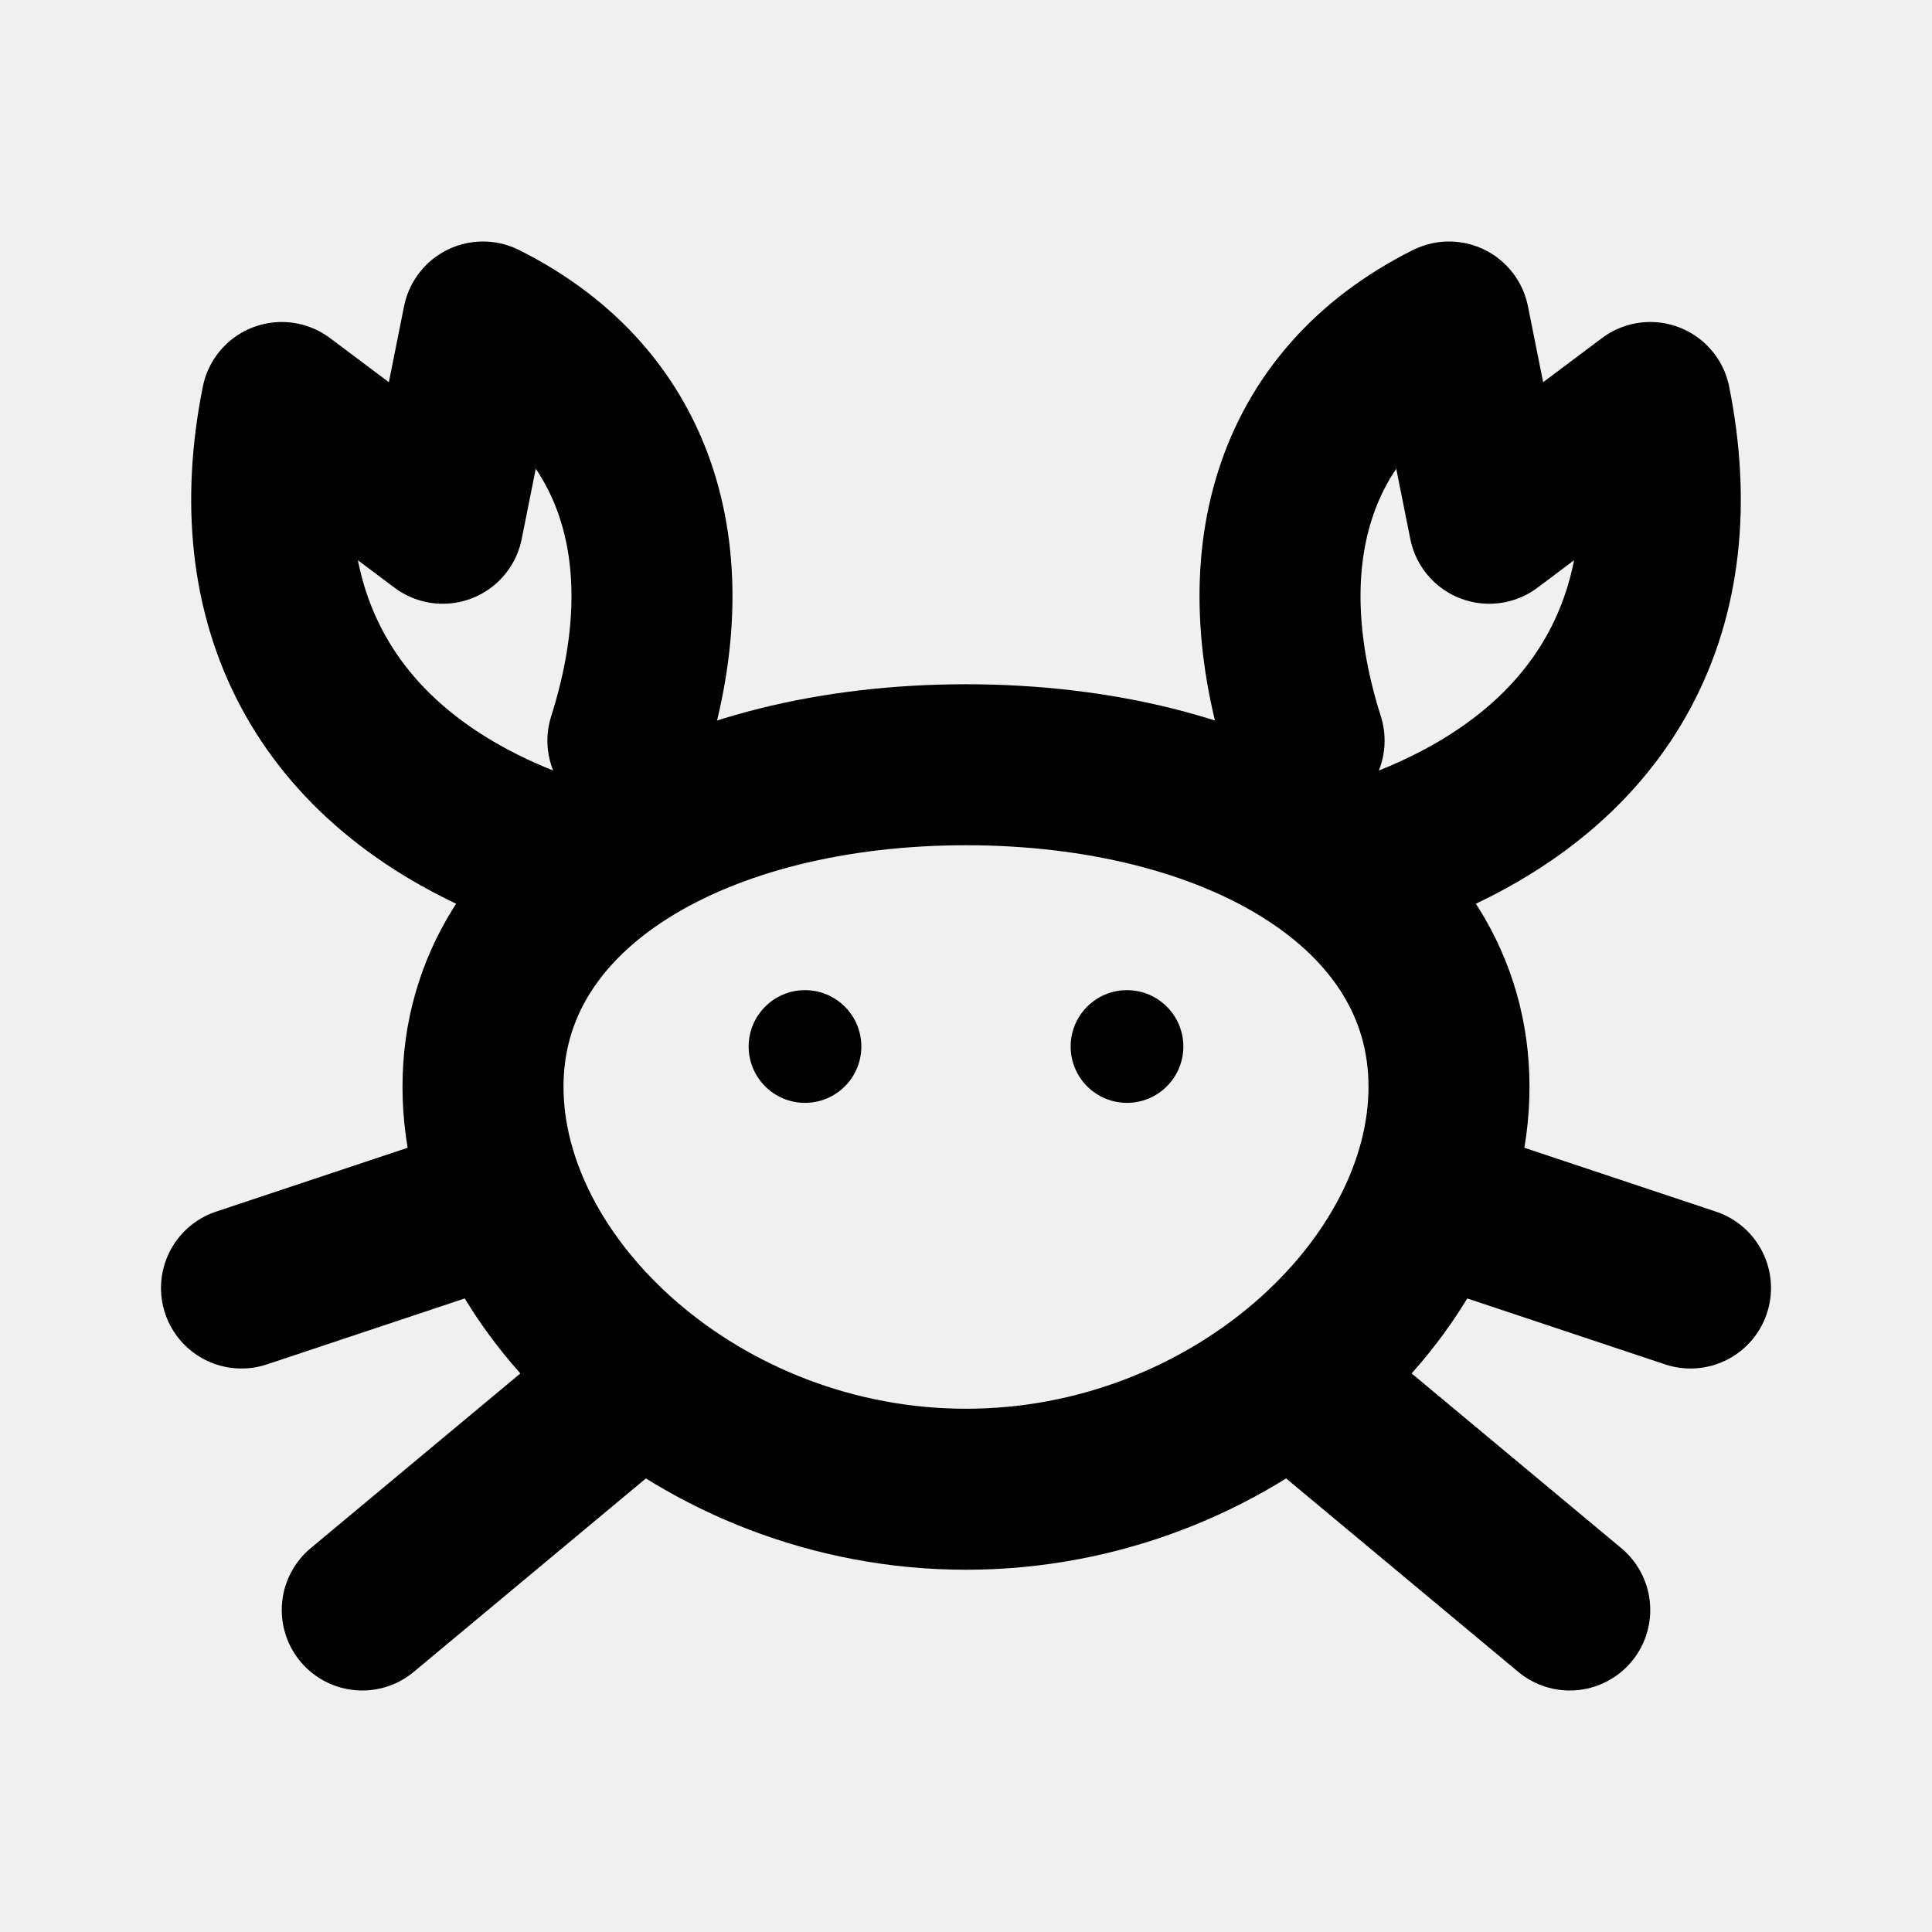
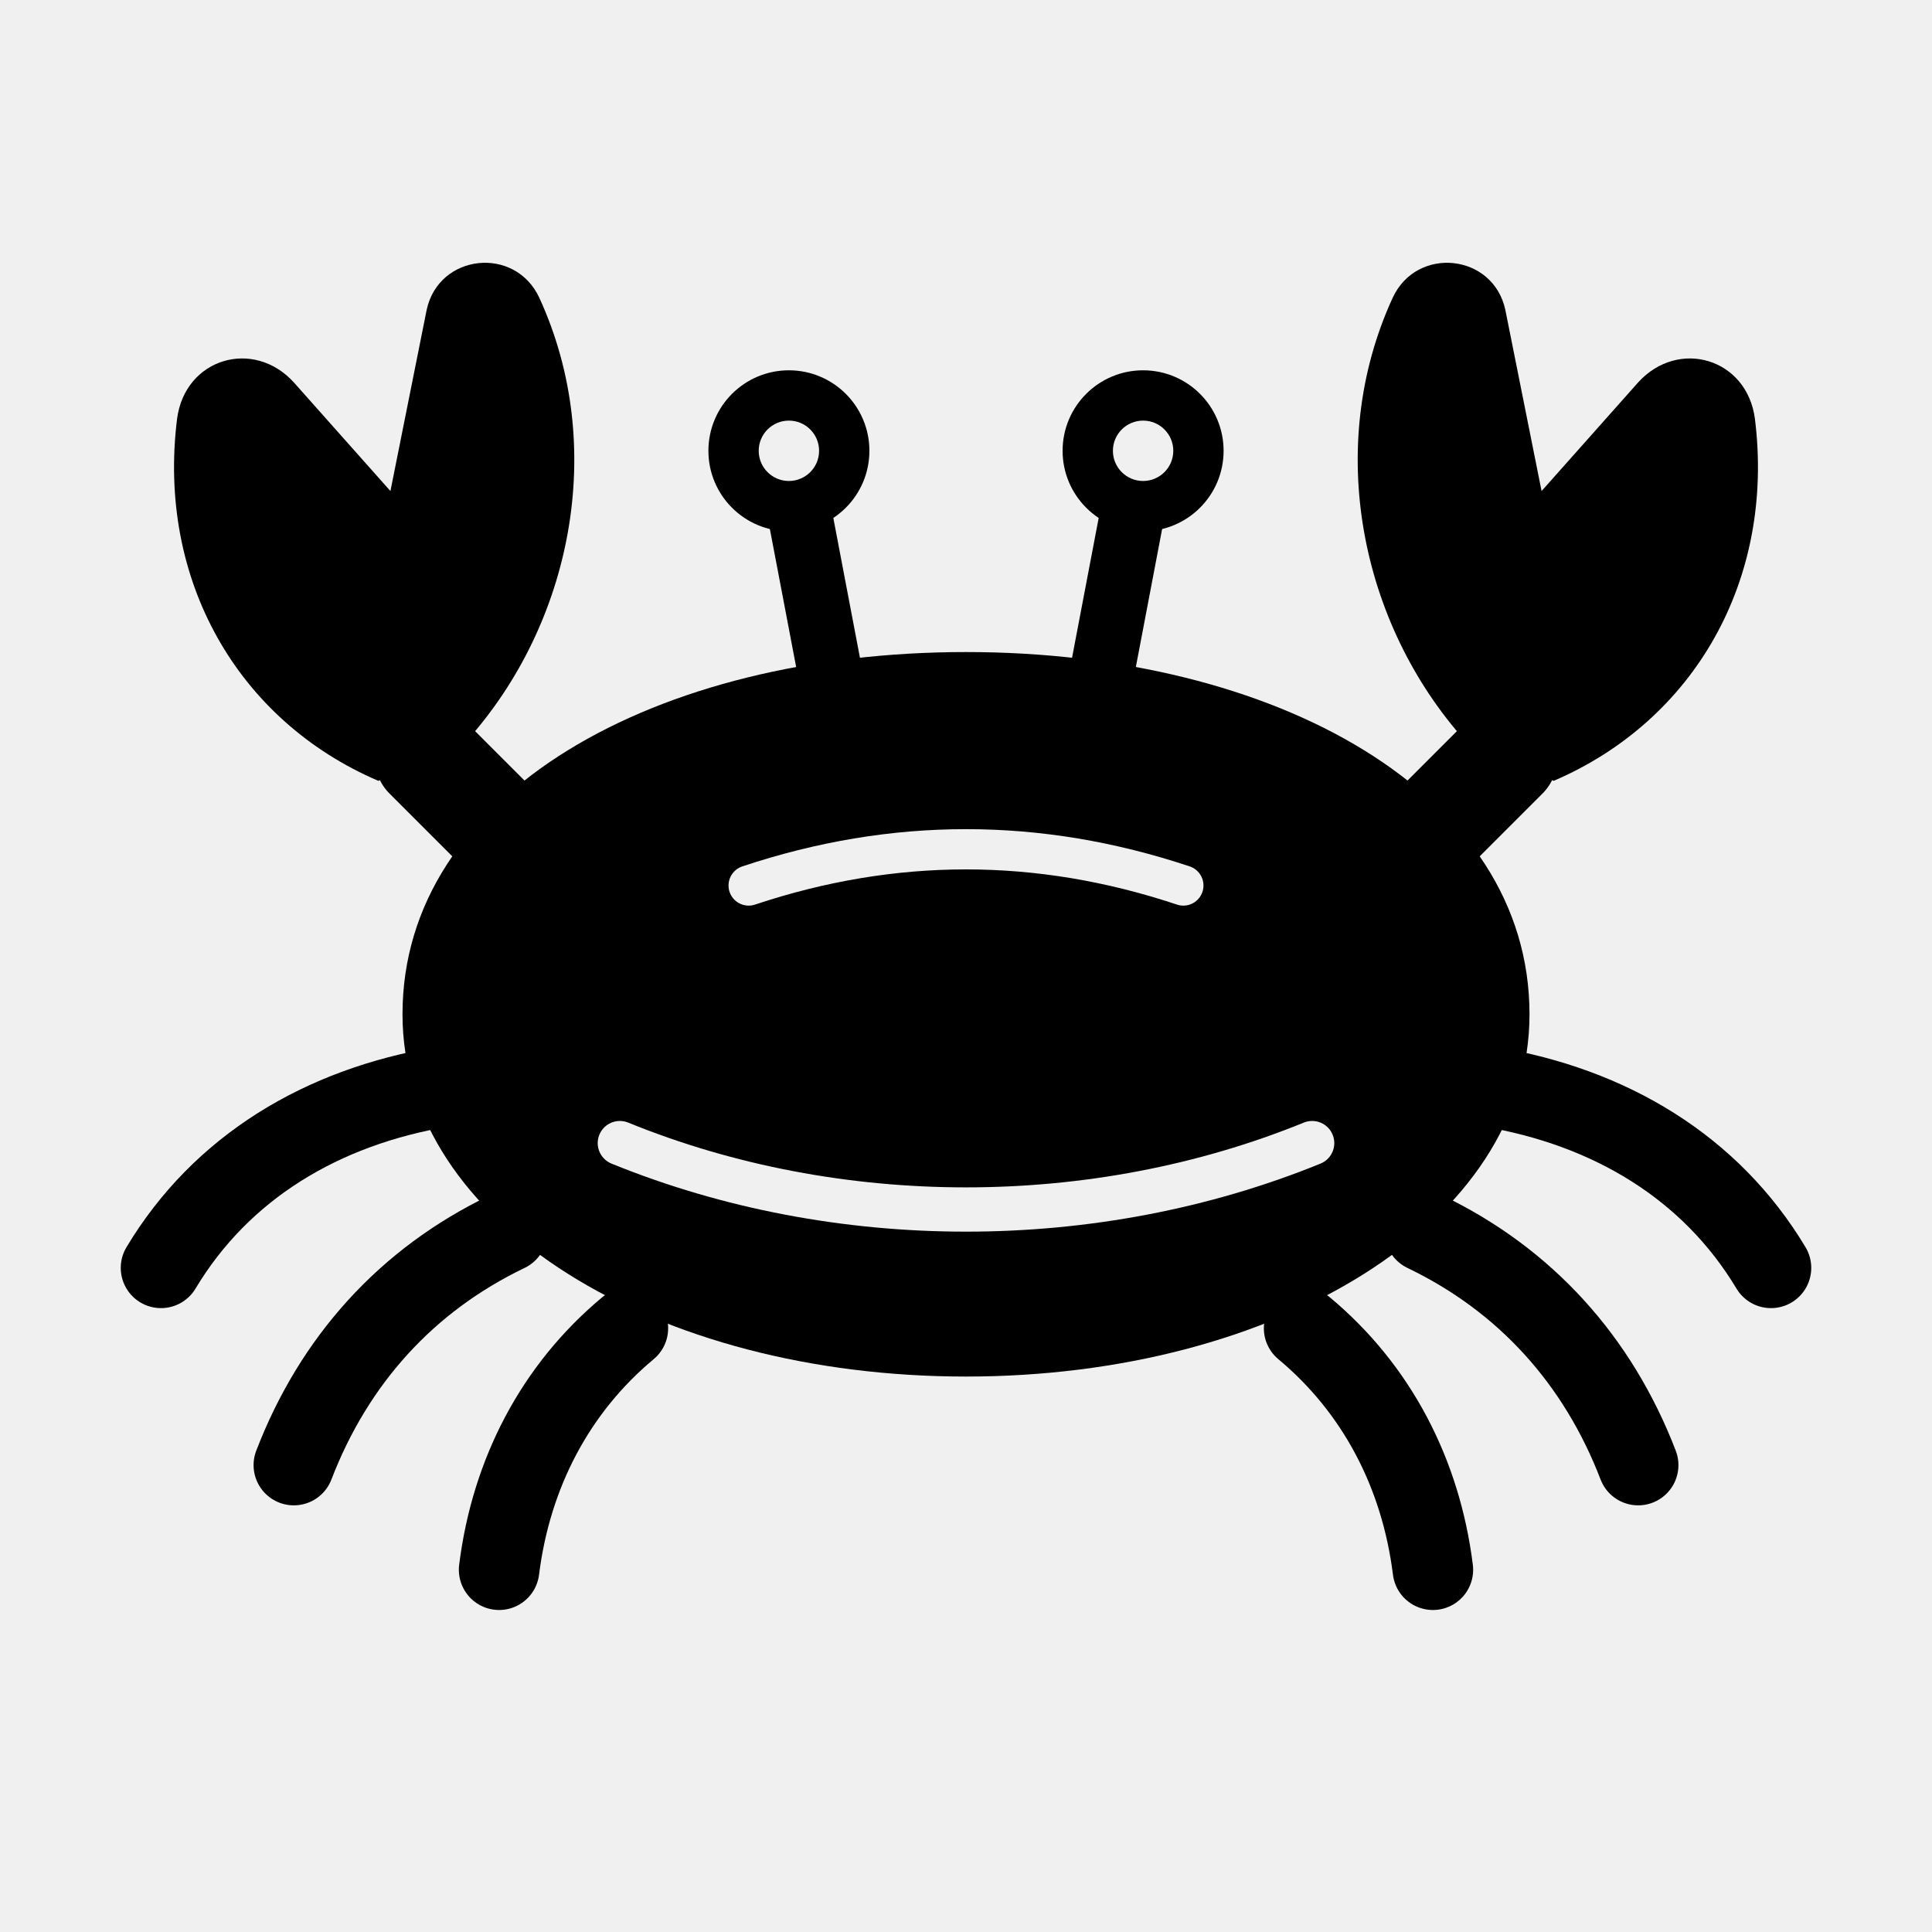
- <svg xmlns="http://www.w3.org/2000/svg" viewBox="0 0 24 24" fill="none" stroke="#000" stroke-width="2" stroke-linecap="round" stroke-linejoin="round">
-   <path d="M6 13.5c0-2.5 2.7-4 6-4s6 1.5 6 4-2.7 5-6 5-6-2.5-6-5z" />
-   <path d="M6.5 10.5C4 9.5 3 7.5 3.5 5l2 1.5L6 4c2 1 2.5 3 1.8 5.2" />
-   <path d="M17.5 10.5C20 9.5 21 7.5 20.5 5l-2 1.5L18 4c-2 1-2.5 3-1.8 5.2" />
-   <path d="M6 15l-3 1" />
-   <path d="M7.5 17.5l-3 2.5" />
-   <path d="M18 15l3 1" />
-   <path d="M16.5 17.5l3 2.5" />
-   <circle cx="10" cy="13" r=".7" fill="#000" stroke="none" />
-   <circle cx="14" cy="13" r=".7" fill="#000" stroke="none" />
+ <svg xmlns="http://www.w3.org/2000/svg" viewBox="0 0 48 48">
+   <defs>
+     <mask id="m" maskUnits="userSpaceOnUse" x="0" y="0" width="48" height="48">
+       <rect width="48" height="48" fill="#fff" />
+       <path d="M15.4 28.4c5.4 2.2 11.8 2.2 17.2 0" fill="none" stroke="#000" stroke-width="1.1" stroke-linecap="round" />
+       <path d="M18.6 22c3.6-1.2 7.2-1.2 10.8 0" fill="none" stroke="#000" stroke-width="1" stroke-linecap="round" />
+       <g fill="#000">
+         <circle cx="19.6" cy="11.2" r="0.75" />
+         <circle cx="28.4" cy="11.2" r="0.75" />
+       </g>
+     </mask>
+   </defs>
+   <g mask="url(#m)" fill="#000">
+     <path d="M10 25.2c0-5.5 6.3-9 14-9s14 3.5 14 9c0 5.2-6.3 9-14 9s-14-3.8-14-9z" />
+     <path d="M9.4 19.4C5.9 17.9 3.9 14.4 4.4 10.4c.2-1.5 1.9-2 2.9-.9l2.4 2.7.9-4.5c.3-1.4 2.2-1.6 2.8-.3 1.7 3.7.8 8.1-1.8 11z" />
+     <path d="M13.4 21.6l-2.8-2.8" fill="none" stroke="#000" stroke-width="2.6" stroke-linecap="round" stroke-linejoin="round" />
+     <path d="M11 27c-3 .5-5.5 2-7 4.5" fill="none" stroke="#000" stroke-width="2" stroke-linecap="round" stroke-linejoin="round" />
+     <path d="M12.6 30.6c-2.5 1.2-4.3 3.2-5.3 5.8" fill="none" stroke="#000" stroke-width="2" stroke-linecap="round" stroke-linejoin="round" />
+     <path d="M15.6 33c-1.8 1.5-2.9 3.6-3.2 6" fill="none" stroke="#000" stroke-width="2" stroke-linecap="round" stroke-linejoin="round" />
+     <path d="M20.6 16.6l-.8-4.2" fill="none" stroke="#000" stroke-width="1.6" stroke-linecap="round" stroke-linejoin="round" />
+     <circle cx="19.6" cy="11.2" r="2" />
+     <g transform="matrix(-1 0 0 1 48 0)">
+       <path d="M9.4 19.4C5.9 17.9 3.9 14.4 4.4 10.4c.2-1.5 1.9-2 2.9-.9l2.4 2.7.9-4.5c.3-1.4 2.2-1.6 2.8-.3 1.7 3.7.8 8.1-1.8 11z" />
+       <path d="M13.4 21.6l-2.8-2.8" fill="none" stroke="#000" stroke-width="2.6" stroke-linecap="round" stroke-linejoin="round" />
+       <path d="M11 27c-3 .5-5.5 2-7 4.5" fill="none" stroke="#000" stroke-width="2" stroke-linecap="round" stroke-linejoin="round" />
+       <path d="M12.6 30.6c-2.5 1.2-4.3 3.2-5.3 5.8" fill="none" stroke="#000" stroke-width="2" stroke-linecap="round" stroke-linejoin="round" />
+       <path d="M15.6 33c-1.8 1.5-2.9 3.6-3.2 6" fill="none" stroke="#000" stroke-width="2" stroke-linecap="round" stroke-linejoin="round" />
+       <path d="M20.6 16.6l-.8-4.2" fill="none" stroke="#000" stroke-width="1.6" stroke-linecap="round" stroke-linejoin="round" />
+       <circle cx="19.6" cy="11.2" r="2" />
+     </g>
+   </g>
</svg>
